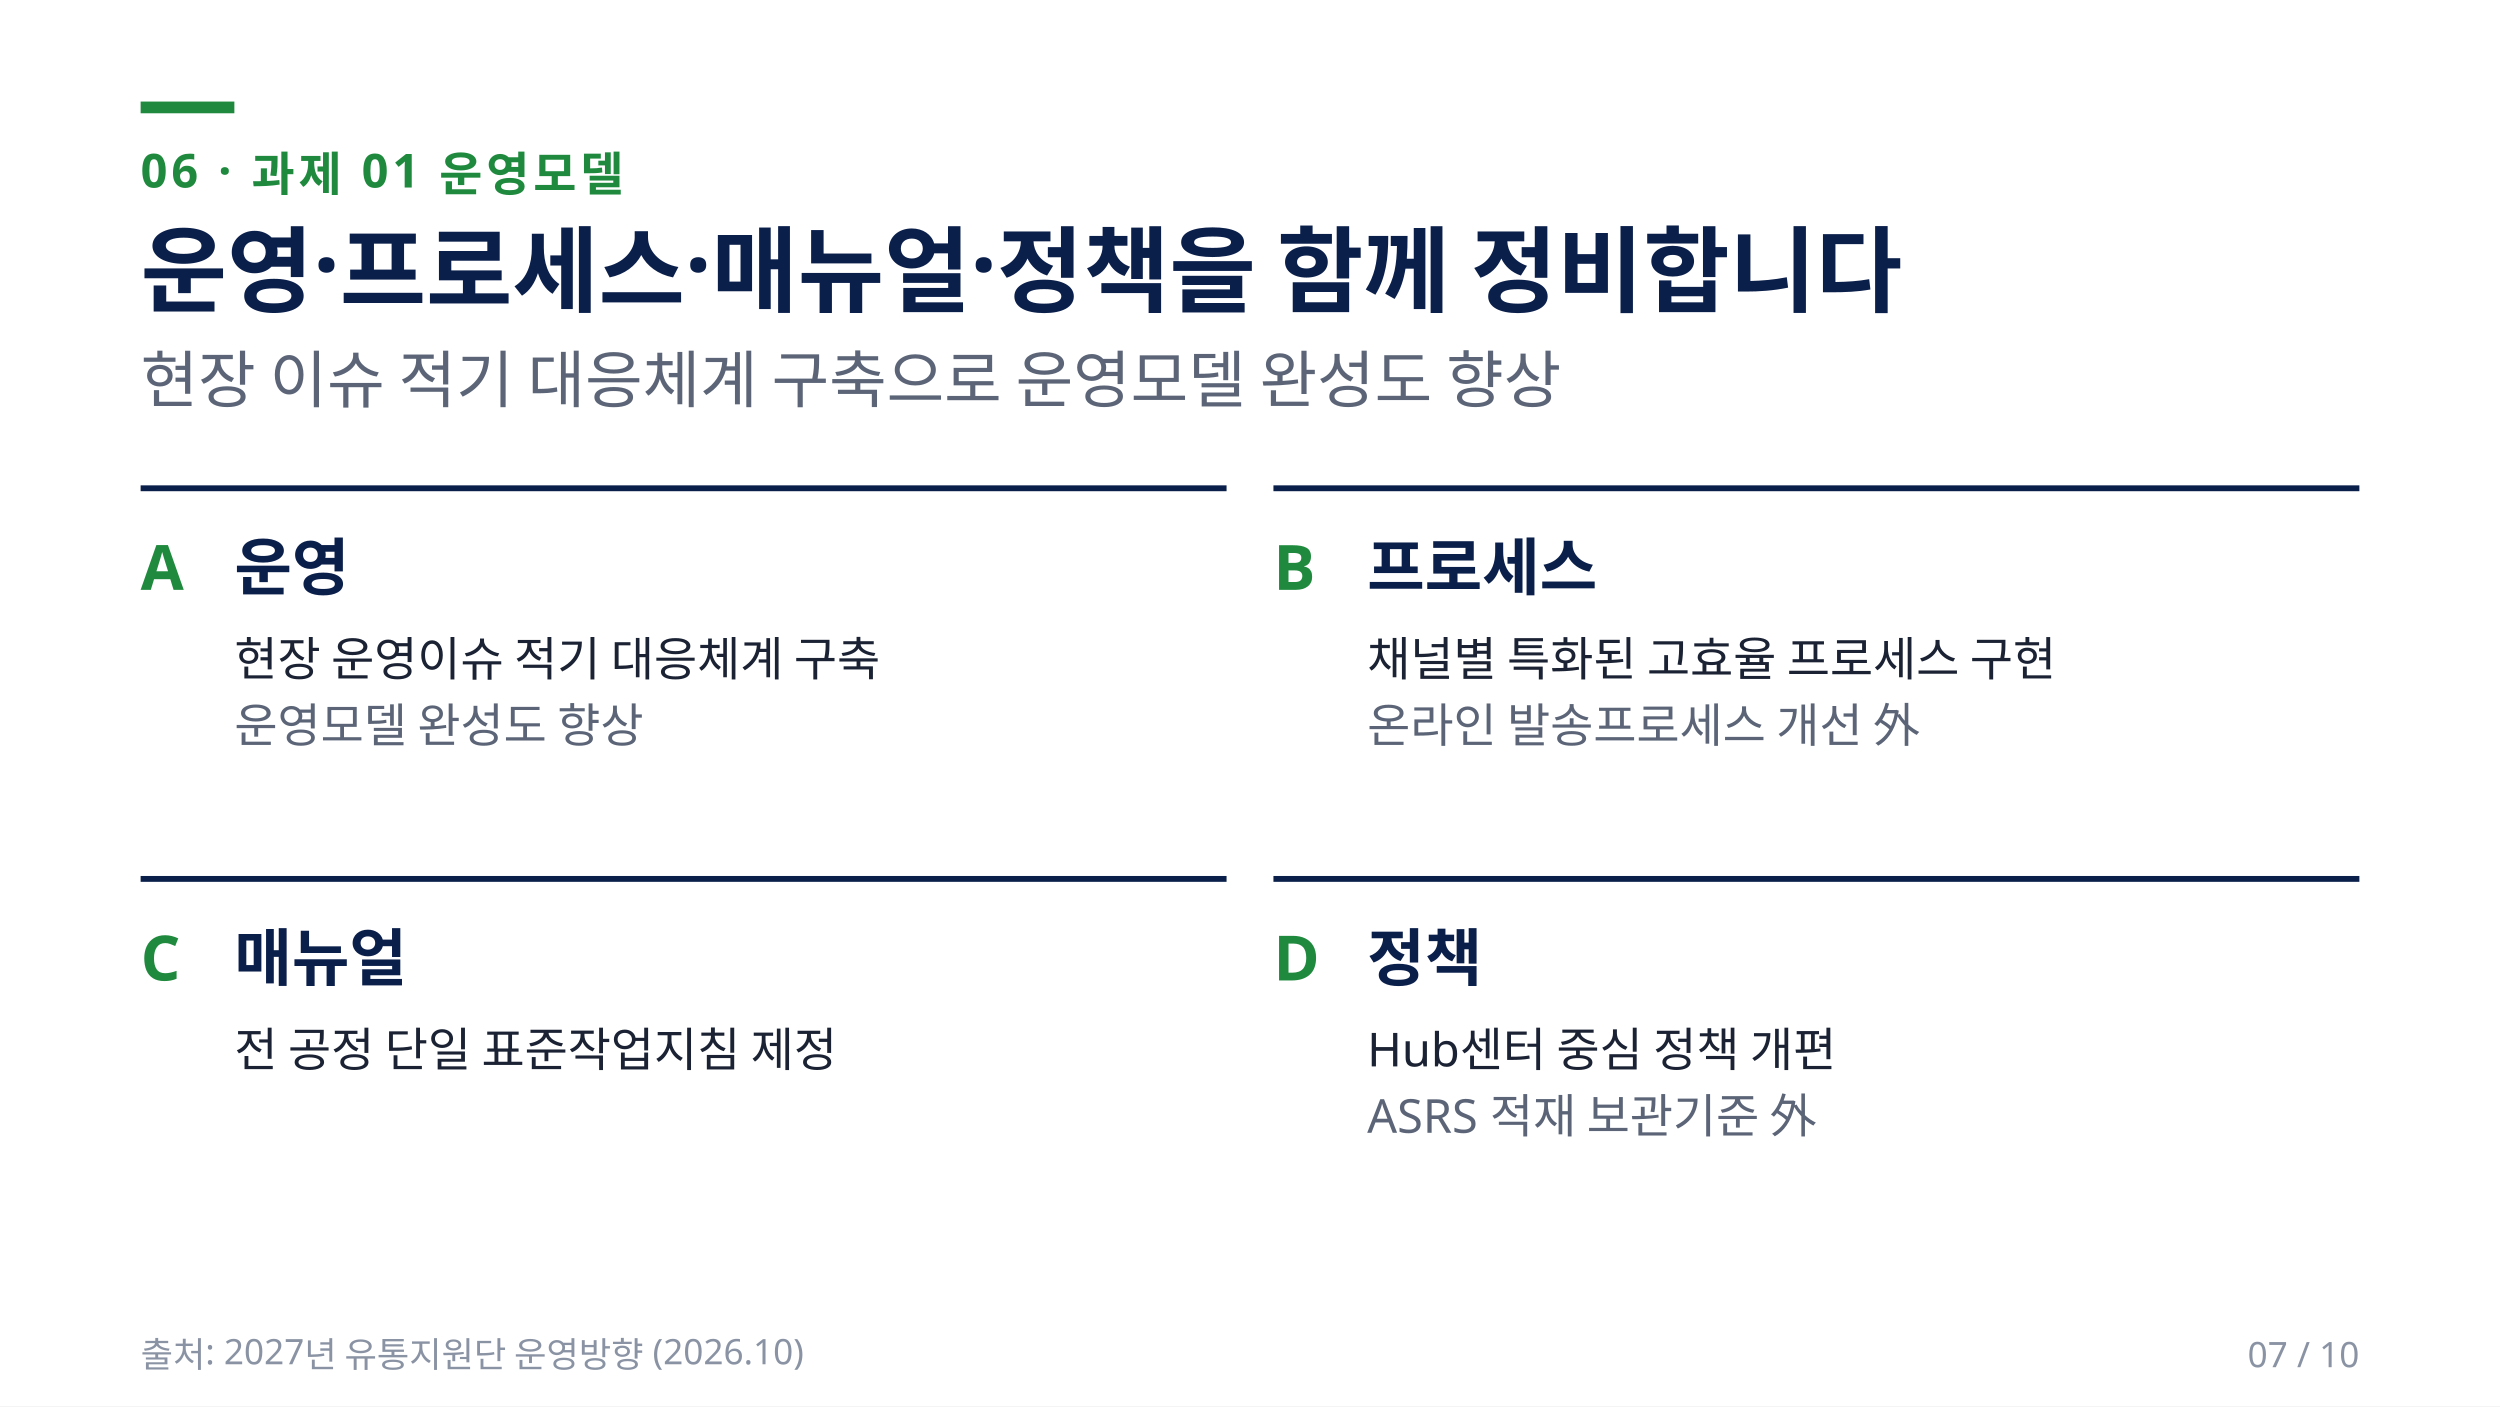
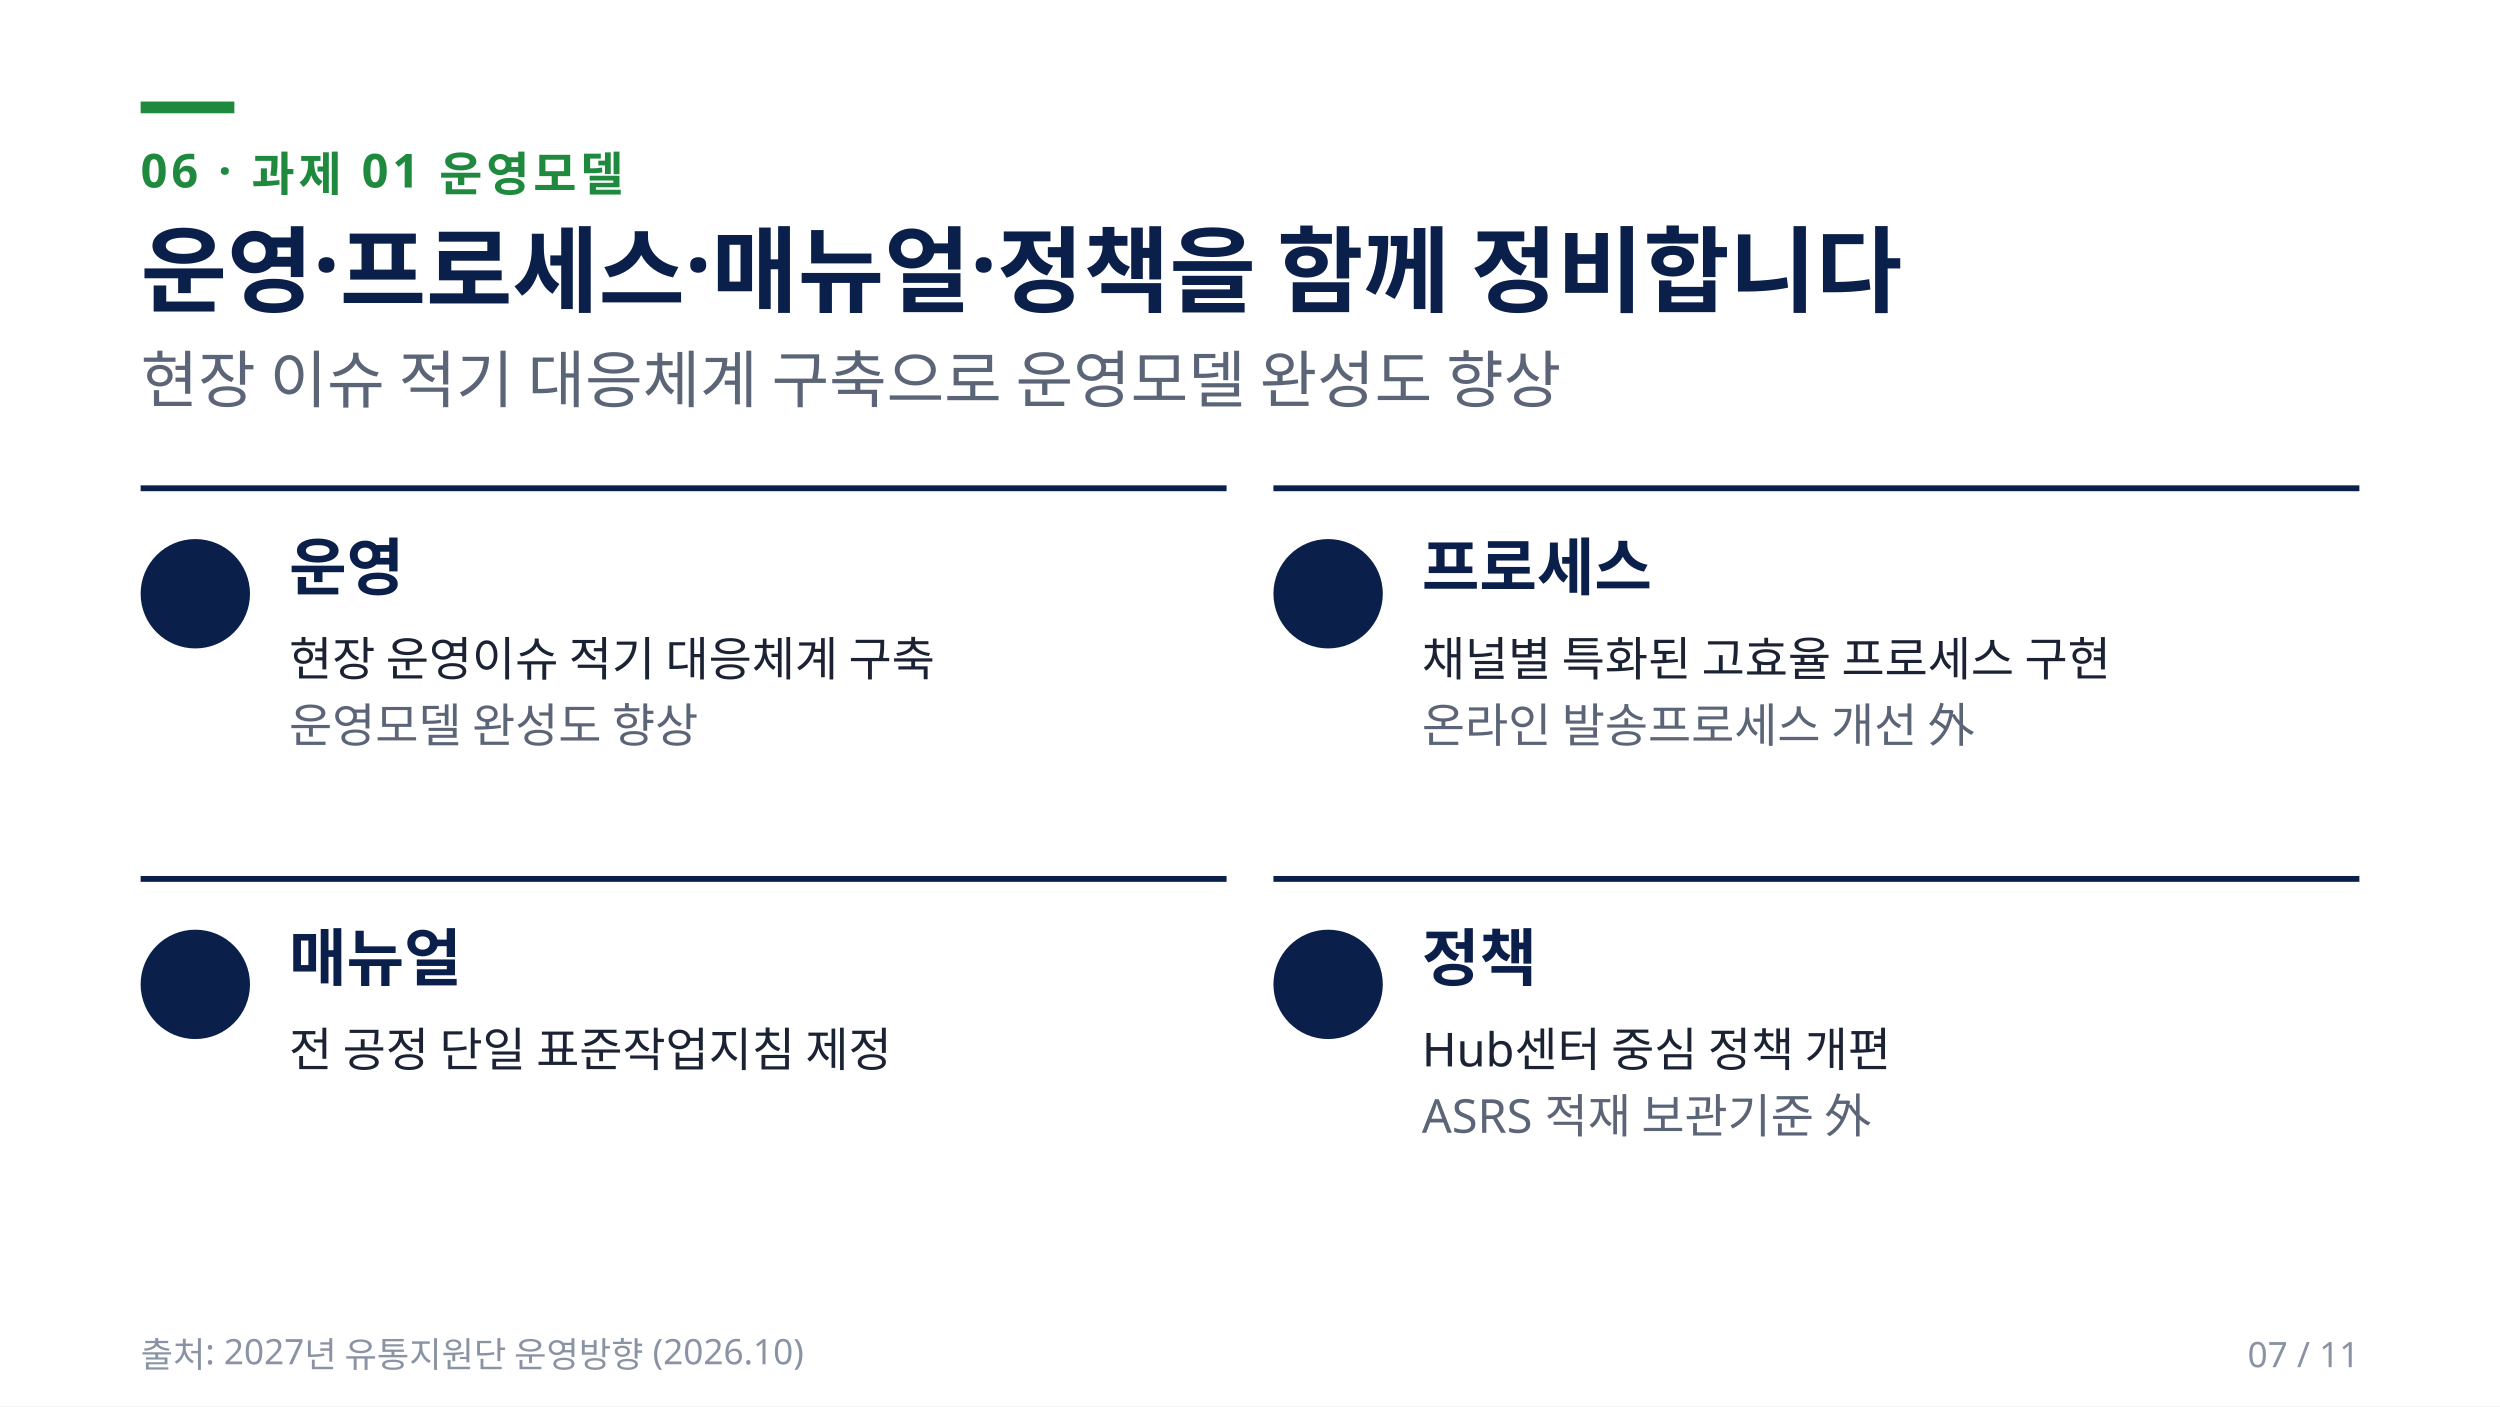
<svg xmlns="http://www.w3.org/2000/svg" viewBox="0 0 1280 720" data-pptx-page-role="content">
  <rect x="0" y="0" width="1280" height="720" fill="#FFFFFF" />
  <g id="header">
    <rect x="72" y="52" width="48" height="6" fill="#1F8A3E" />
    <text x="72" y="96" letter-spacing="2" font-family="Pretendard, 'Malgun Gothic', sans-serif" font-size="24" font-weight="700" fill="#1F8A3E">06 · 과제 01 운영모델</text>
    <text x="72" y="156" font-family="Pretendard, 'Malgun Gothic', sans-serif" font-size="48" font-weight="700" fill="#0B1F4B">운영·프로세스·매뉴얼·정책을 함께 정비합니다</text>
    <text x="72" y="206" font-family="Pretendard, 'Malgun Gothic', sans-serif" font-size="32" fill="#5B6577">현장 이슈 적기 대응체계 구축으로 운영모델 완성도 향상</text>
  </g>
  <g id="cell-operation">
    <line x1="72" y1="250" x2="628" y2="250" stroke="#0B1F4B" stroke-width="3" />
-     <text x="72" y="302" font-family="Pretendard, 'Malgun Gothic', sans-serif" font-size="32" font-weight="700" fill="#1F8A3E">A</text>
-     <text x="120" y="302" font-family="Pretendard, 'Malgun Gothic', sans-serif" font-size="32" font-weight="700" fill="#0B1F4B">운영</text>
-     <text x="120" y="346" font-family="Pretendard, 'Malgun Gothic', sans-serif" font-size="24" fill="#1A2233">현장 운영이슈 적기 대응체계 구축</text>
-     <text x="120" y="380" font-family="Pretendard, 'Malgun Gothic', sans-serif" font-size="24" fill="#5B6577">운영모델 완성도 향상</text>
+     <circle cx="100" cy="304" r="28" fill="#0B1F4B" />
+     <use data-icon="tabler-outline/settings" x="84" y="288" width="32" height="32" fill="#FFFFFF" />
+     <text x="148" y="302" font-family="Pretendard, 'Malgun Gothic', sans-serif" font-size="32" font-weight="700" fill="#0B1F4B">운영</text>
+     <text x="148" y="346" font-family="Pretendard, 'Malgun Gothic', sans-serif" font-size="24" fill="#1A2233">현장 운영이슈 적기 대응체계 구축</text>
+     <text x="148" y="380" font-family="Pretendard, 'Malgun Gothic', sans-serif" font-size="24" fill="#5B6577">운영모델 완성도 향상</text>
  </g>
  <g id="cell-process">
    <line x1="652" y1="250" x2="1208" y2="250" stroke="#0B1F4B" stroke-width="3" />
-     <text x="652" y="302" font-family="Pretendard, 'Malgun Gothic', sans-serif" font-size="32" font-weight="700" fill="#1F8A3E">B</text>
-     <text x="700" y="302" font-family="Pretendard, 'Malgun Gothic', sans-serif" font-size="32" font-weight="700" fill="#0B1F4B">프로세스</text>
-     <text x="700" y="346" font-family="Pretendard, 'Malgun Gothic', sans-serif" font-size="24" fill="#1A2233">채널별 특화된 고효율 프로세스 구현</text>
-     <text x="700" y="380" font-family="Pretendard, 'Malgun Gothic', sans-serif" font-size="24" fill="#5B6577">온라인 발송프로세스 개선 外</text>
+     <circle cx="680" cy="304" r="28" fill="#0B1F4B" />
+     <use data-icon="tabler-outline/route" x="664" y="288" width="32" height="32" fill="#FFFFFF" />
+     <text x="728" y="302" font-family="Pretendard, 'Malgun Gothic', sans-serif" font-size="32" font-weight="700" fill="#0B1F4B">프로세스</text>
+     <text x="728" y="346" font-family="Pretendard, 'Malgun Gothic', sans-serif" font-size="24" fill="#1A2233">채널별 특화된 고효율 프로세스 구현</text>
+     <text x="728" y="380" font-family="Pretendard, 'Malgun Gothic', sans-serif" font-size="24" fill="#5B6577">온라인 발송프로세스 개선 外</text>
  </g>
  <g id="cell-manual">
    <line x1="72" y1="450" x2="628" y2="450" stroke="#0B1F4B" stroke-width="3" />
-     <text x="72" y="502" font-family="Pretendard, 'Malgun Gothic', sans-serif" font-size="32" font-weight="700" fill="#1F8A3E">C</text>
-     <text x="120" y="502" font-family="Pretendard, 'Malgun Gothic', sans-serif" font-size="32" font-weight="700" fill="#0B1F4B">매뉴얼</text>
-     <text x="120" y="546" font-family="Pretendard, 'Malgun Gothic', sans-serif" font-size="24" fill="#1A2233">전 공정 단일 표준작업지침 제정</text>
+     <circle cx="100" cy="504" r="28" fill="#0B1F4B" />
+     <use data-icon="tabler-outline/file-text" x="84" y="488" width="32" height="32" fill="#FFFFFF" />
+     <text x="148" y="502" font-family="Pretendard, 'Malgun Gothic', sans-serif" font-size="32" font-weight="700" fill="#0B1F4B">매뉴얼</text>
+     <text x="148" y="546" font-family="Pretendard, 'Malgun Gothic', sans-serif" font-size="24" fill="#1A2233">전 공정 단일 표준작업지침 제정</text>
  </g>
  <g id="cell-policy">
    <line x1="652" y1="450" x2="1208" y2="450" stroke="#0B1F4B" stroke-width="3" />
-     <text x="652" y="502" font-family="Pretendard, 'Malgun Gothic', sans-serif" font-size="32" font-weight="700" fill="#1F8A3E">D</text>
-     <text x="700" y="502" font-family="Pretendard, 'Malgun Gothic', sans-serif" font-size="32" font-weight="700" fill="#0B1F4B">정책</text>
-     <text x="700" y="546" font-family="Pretendard, 'Malgun Gothic', sans-serif" font-size="24" fill="#1A2233">Hub센터 중심 정책 개편</text>
-     <text x="700" y="580" font-family="Pretendard, 'Malgun Gothic', sans-serif" font-size="24" fill="#5B6577">ASRS 적재 보관기준 外</text>
+     <circle cx="680" cy="504" r="28" fill="#0B1F4B" />
+     <use data-icon="tabler-outline/gavel" x="664" y="488" width="32" height="32" fill="#FFFFFF" />
+     <text x="728" y="502" font-family="Pretendard, 'Malgun Gothic', sans-serif" font-size="32" font-weight="700" fill="#0B1F4B">정책</text>
+     <text x="728" y="546" font-family="Pretendard, 'Malgun Gothic', sans-serif" font-size="24" fill="#1A2233">Hub센터 중심 정책 개편</text>
+     <text x="728" y="580" font-family="Pretendard, 'Malgun Gothic', sans-serif" font-size="24" fill="#5B6577">ASRS 적재 보관기준 外</text>
  </g>
  <g id="footer">
    <text x="72" y="700" font-family="Pretendard, 'Malgun Gothic', sans-serif" font-size="18" fill="#8A93A3">출처: 2027년 유통지원단 운영방향 (2026.10)</text>
-     <text x="1208" y="700" text-anchor="end" font-family="Pretendard, 'Malgun Gothic', sans-serif" font-size="18" fill="#8A93A3">07 / 10</text>
+     <text x="1208" y="700" text-anchor="end" font-family="Pretendard, 'Malgun Gothic', sans-serif" font-size="18" fill="#8A93A3">07 / 11</text>
  </g>
</svg>
